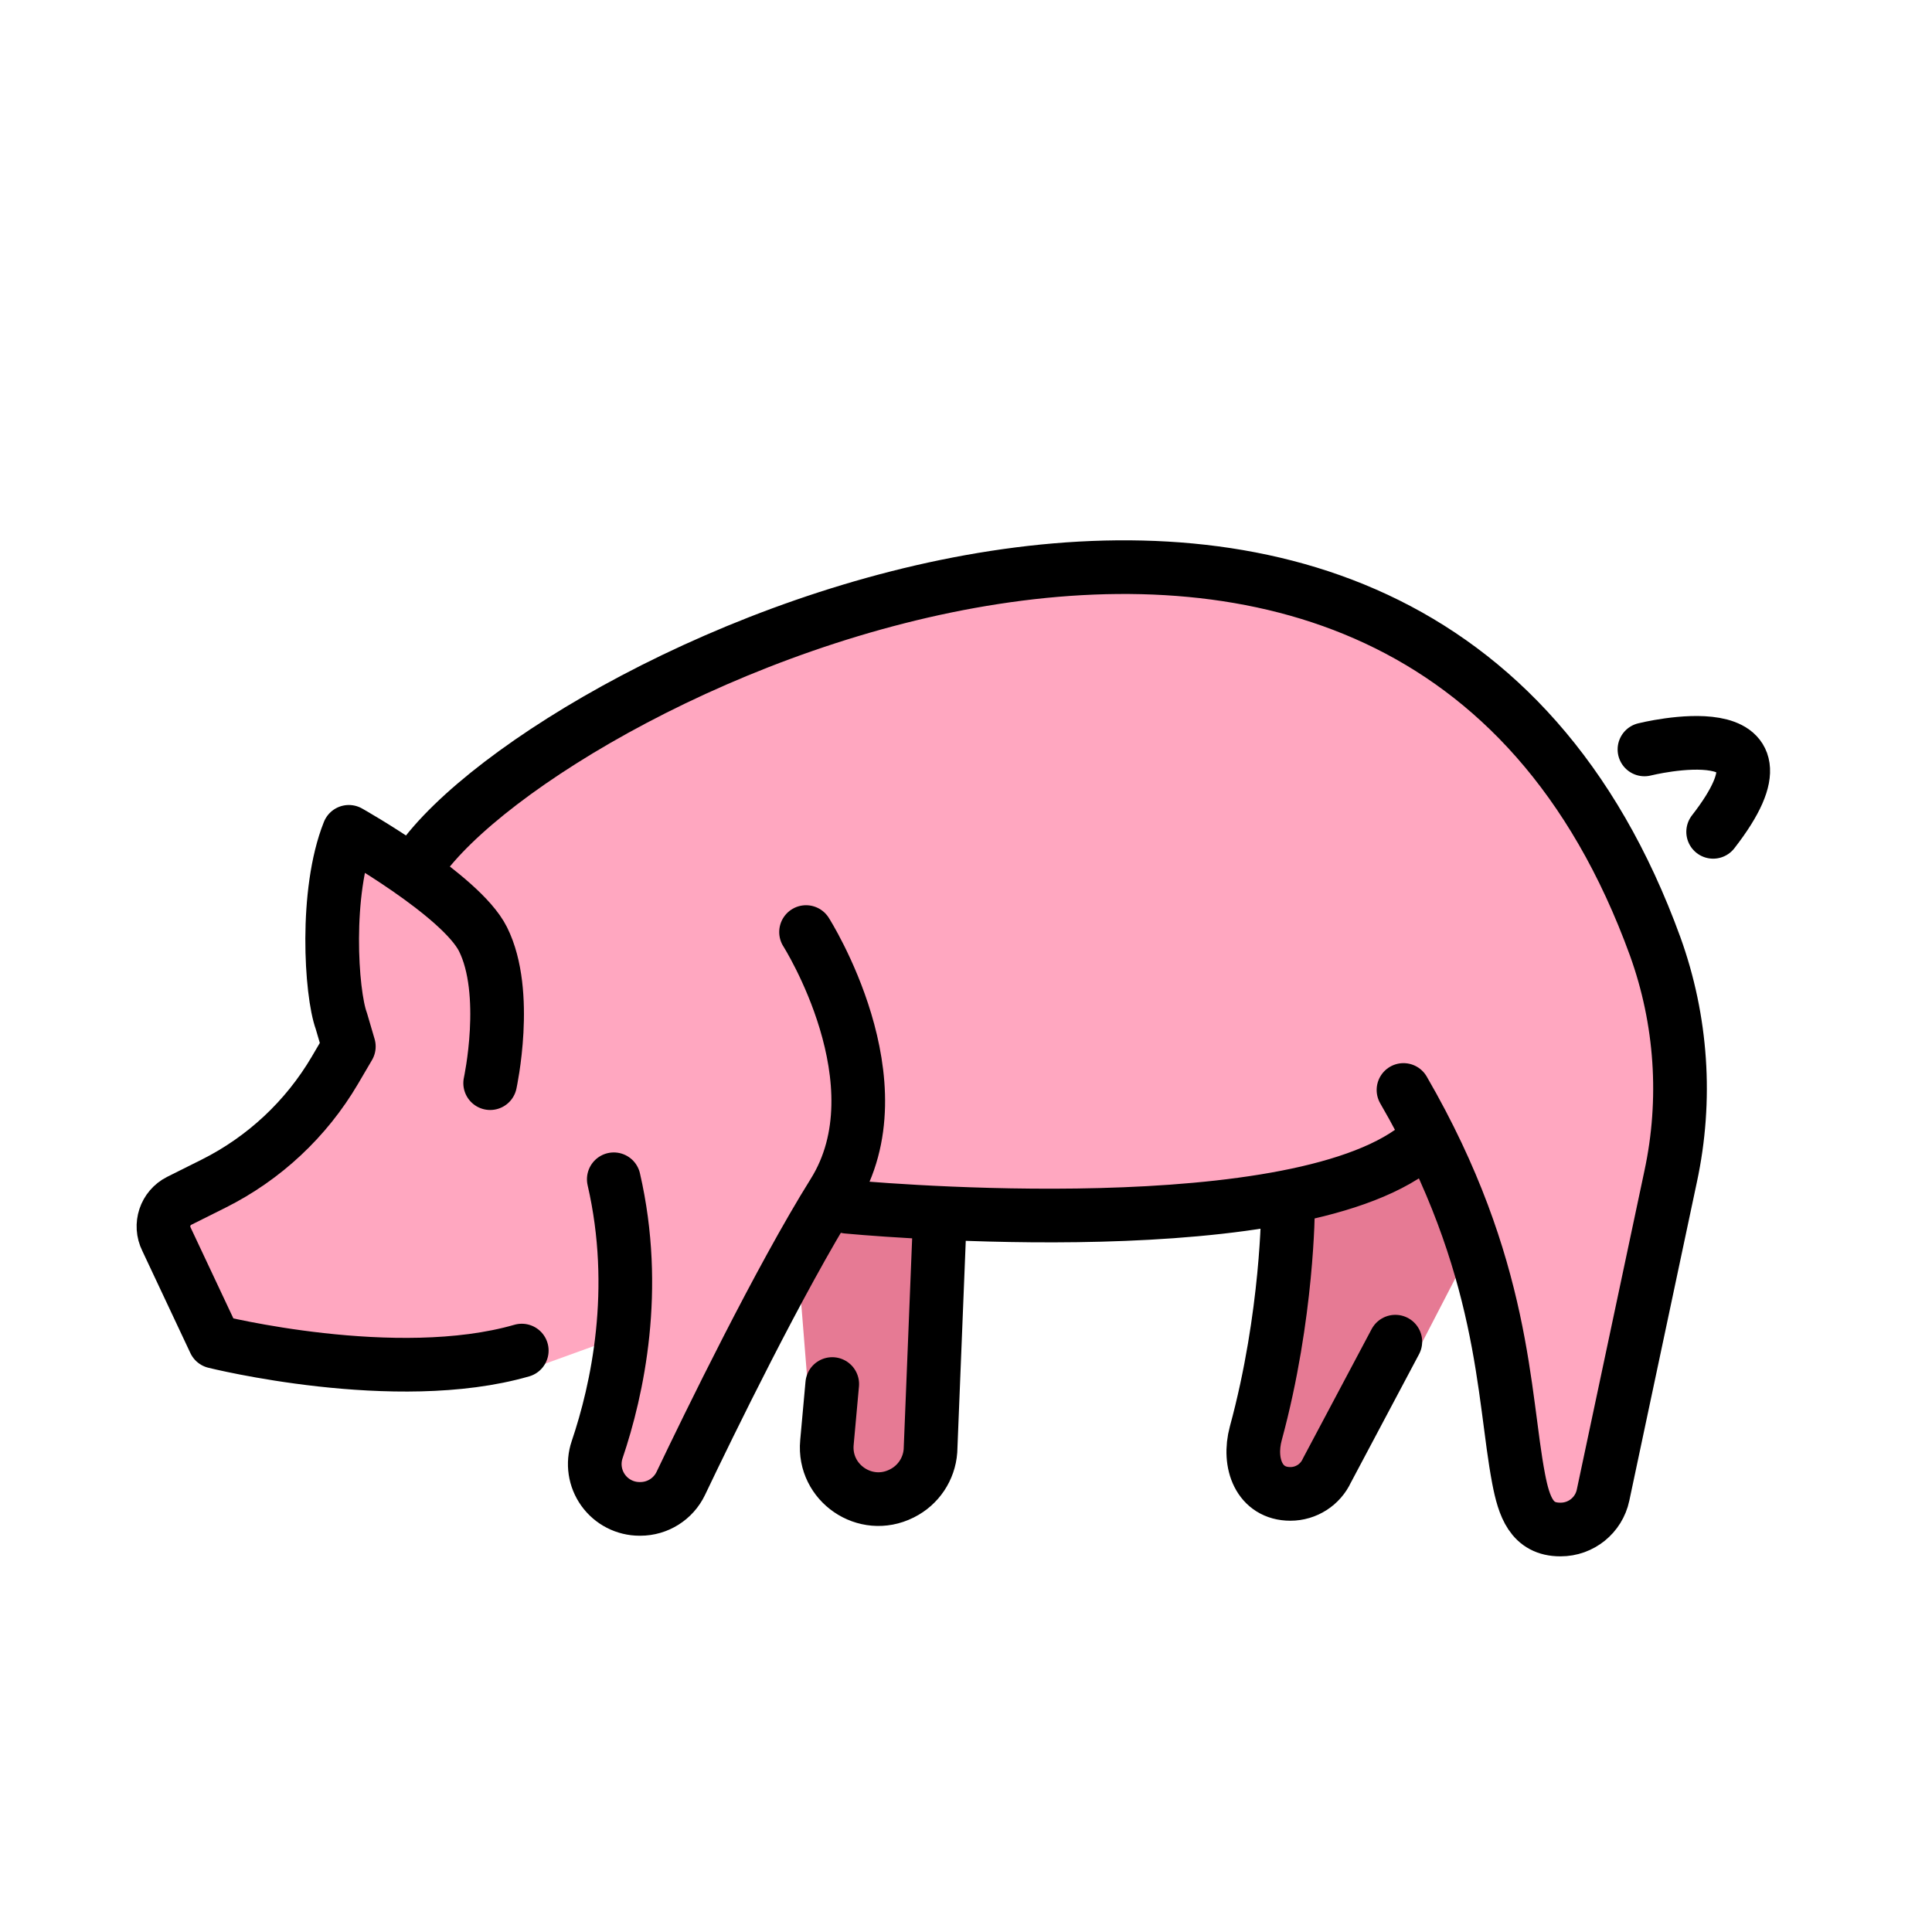
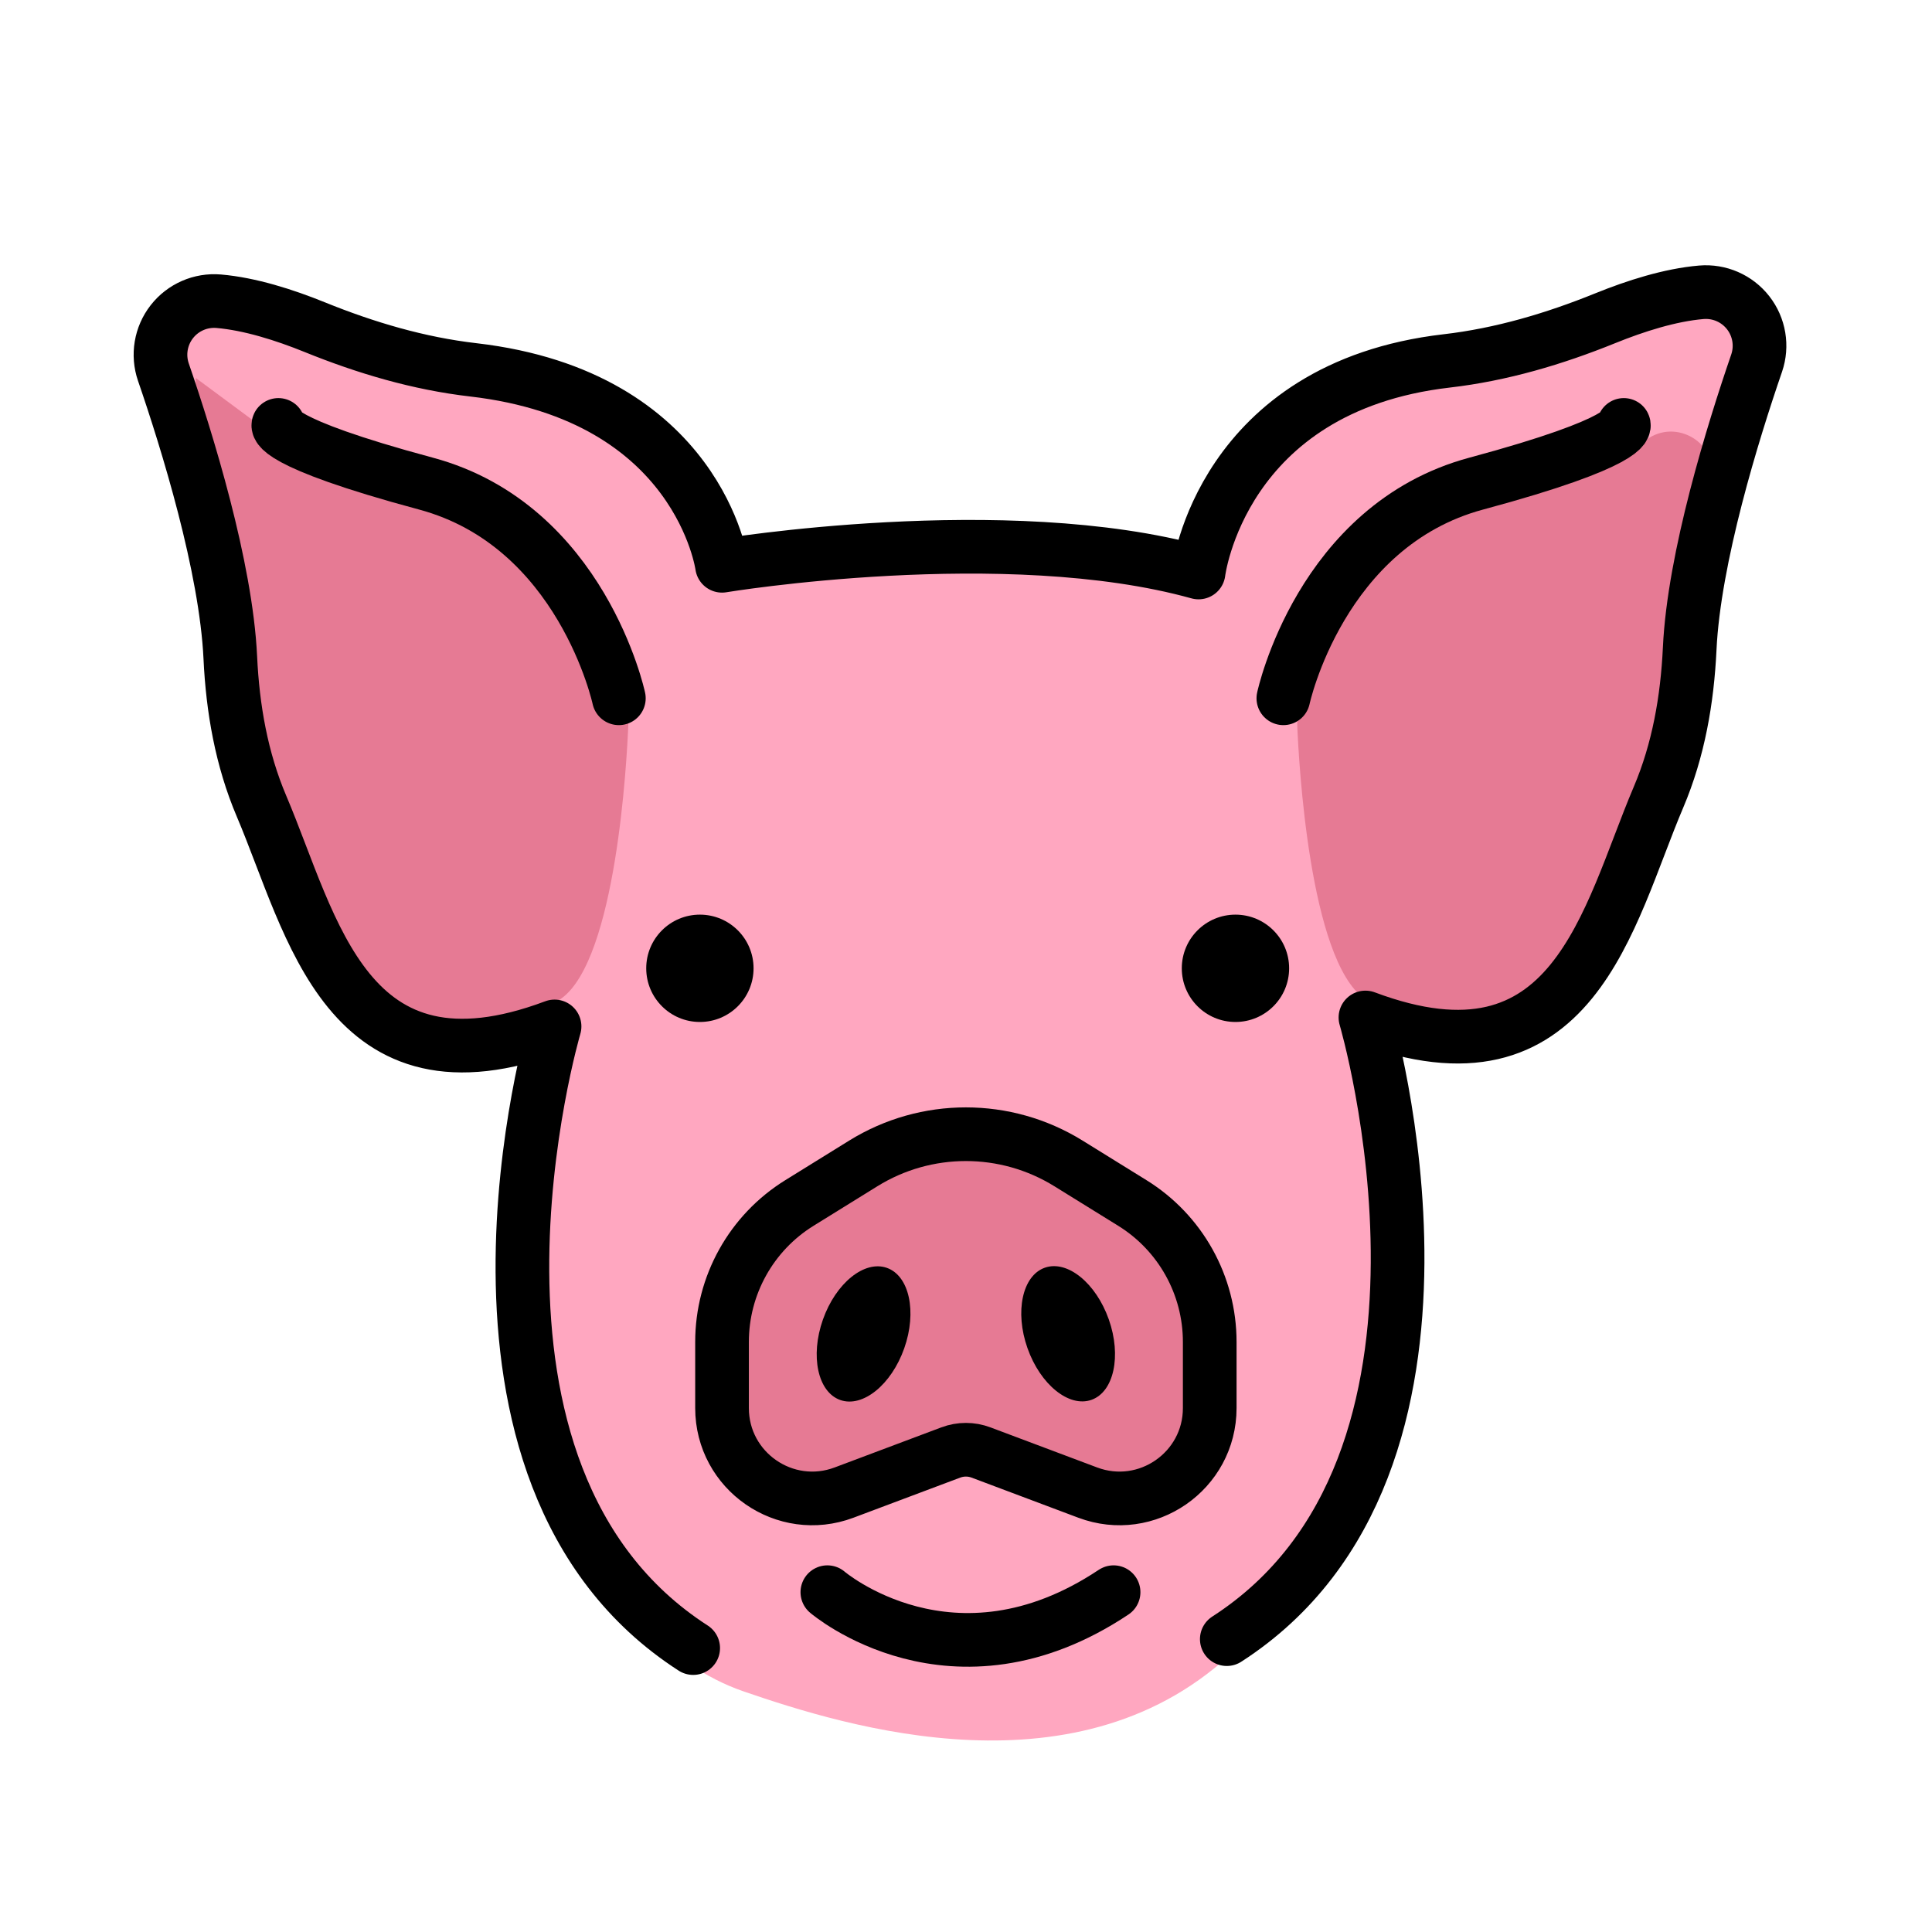
<svg xmlns="http://www.w3.org/2000/svg" viewBox="0 0 72 72" role="img" aria-label="pig / 猪">
-   <path fill="#ffa7c0" d="m17.124 30.476l-2.276 1.673l-2.08-1.673S10.746 36.5 13 39l-2.707 3.532l-4.202 2.064v2.07L8 50l6.088.934h5.916l3.115-1.127l-.955 4.943l1.106 1.38l2.639-1.967l5.665-9.567l7.097.701l10-1.185l4.849-1.187l1.75 4.662l1.457 8.086L58.147 57l1.389-.768l3.589-16.482s-1.253-9.254-6.62-13.001c-6.593-5.618-14.539-7.225-24.04-4.222q-8.585 2.971-15.34 7.948" />
-   <path fill="#e67a94" d="m48.008 44.596l-.504 5.581l-.797 4.349l1.382 1.147l4.855-5.538L55.084 46l-1.871-3.625zM35 44.935V52.5l-.912 3.368l-3.28-.493l-.72-3.937l-.375-4.688l1.095-1.815z" />
-   <g fill="none" stroke="#000" stroke-linecap="round" stroke-linejoin="round" stroke-miterlimit="10" stroke-width="2">
-     <path d="M18.267 40.366S19 37 18 35c-.825-1.65-5-4-5-4c-.9 2.25-.662 6.007-.28 7.046L13 39l-.522.89a10.9 10.9 0 0 1-4.516 4.22l-1.281.64c-.527.264-.74.905-.477 1.432L8 50s6.75 1.688 11.445.332M15.633 32.13c4.98-7.1 36.828-22.24 46.05 3.138a15.6 15.6 0 0 1 .578 8.573l-2.52 11.88A1.614 1.614 0 0 1 58.16 57h-.013c-1.066 0-1.352-.849-1.553-1.895C56 52 56.128 47.22 52.304 40.62" />
-     <path d="M30.039 34.735s3.583 5.63 1.024 9.725c-2.01 3.216-4.651 8.64-5.692 10.822c-.278.581-.865.95-1.509.95h-.025a1.67 1.67 0 0 1-1.583-2.207c.758-2.242 1.568-5.964.62-10.077m8.7 1.024s15.867 1.536 20.986-2.047M48 45s0 4-1.2 8.417c-.303 1.118.13 2.256 1.289 2.256h0c.584 0 1.116-.34 1.36-.87L52 50m-20.985 1.579l-.198 2.184c-.137 1.504 1.43 2.574 2.781 1.898l.018-.009a1.93 1.93 0 0 0 1.06-1.586L35 46m26.284-18.071s6.142-1.535 2.56 3.071" />
-   </g>
+   <path fill="#ffa7c0" d="M28.203 21.327a1.55 1.55 0 0 1-1.647-.954c-.764-1.867-3.114-5.462-10.093-6.912c-9.625-2-8.556-1.59-8.556-1.59l-.498.409a1.56 1.56 0 0 0-.525 1.574l1.953 8.036q.018.07.028.142l.91 6.206q.027.189.1.365l2.367 5.773q.04.097.093.19c.27.46 1.508 2.533 2.233 2.975c1.062.647 2.88.622 4.295.47c1.02-.11 1.873.76 1.725 1.774l-.823 5.648a13.8 13.8 0 0 0 .012 4.058s.646 4.136.753 4.59c.256 1.091.716 2.123 1.308 3.075c.68 1.097 1.64 2.603 2.185 3.28a8.13 8.13 0 0 0 3.693 2.599c3.792 1.304 12.581 4.065 18.381-1.616c8.046-7.882 5.96-15.82 5.96-15.82l-.886-5.81a1.56 1.56 0 0 1 1.605-1.795l1.898.076c.265.01.528-.047.765-.167l1.831-.925a1.56 1.56 0 0 0 .7-.709l2.826-5.798q.059-.122.096-.251l1.336-4.624q.023-.08.038-.163l.697-3.972l1.49-6.689l.244-1.281a1.56 1.56 0 0 0-1.306-1.835l-.707-.104a1.56 1.56 0 0 0-.74.07l-5.422 1.89a2 2 0 0 1-.146.043l-6.275 1.52a1.56 1.56 0 0 0-.698.375l-2.574 2.404a1.6 1.6 0 0 0-.334.451l-1.265 2.564a1.56 1.56 0 0 1-1.578.86c-2.796-.322-10.364-1.07-15.449-.402" />
+   <path fill="#e67a94" d="M35.324 42.51L28.6 45.662a1.56 1.56 0 0 0-.835.974l-1.18 4.03a1.56 1.56 0 0 0-.01.841l.695 2.608c.122.456.443.832.874 1.024l1.031.458a1.56 1.56 0 0 0 1.1.063l4.97-1.553a1.56 1.56 0 0 1 .934 0l3.567 1.122c.225.07.463.089.695.055l2.822-.415a1.56 1.56 0 0 0 1.3-1.22l.567-2.673a1.56 1.56 0 0 0-.032-.772l-1.177-3.925a1.56 1.56 0 0 0-.872-.982l-6.44-2.805a1.56 1.56 0 0 0-1.285.018m26.021-26.115a1.6 1.6 0 0 1-.57.264l-6.187 1.463a1.56 1.56 0 0 0-.666.342l-4.202 3.663a1.56 1.56 0 0 0-.495.828l-.842 3.68a1.5 1.5 0 0 0-.038.405c.055 1.325.447 8.693 2.493 10.17c1.784 1.29 5.079.239 6.366-.251c.338-.129.621-.367.803-.68l3.659-6.323q.14-.243.187-.52l1.96-11.526c.235-1.386-1.338-2.352-2.468-1.515M7.296 14.086l3.117 2.309c.17.126.364.216.57.264l6.187 1.463c.247.058.476.176.667.342l4.201 3.663c.25.217.423.507.496.828l.841 3.68c.031.135.044.267.039.405c-.055 1.325-.447 8.693-2.493 10.17c-1.724 1.245-3.694 1.17-4.522 1.066a1.5 1.5 0 0 1-.692-.273l-2.345-1.658a1.56 1.56 0 0 1-.54-.674l-2.943-7.06a1.6 1.6 0 0 1-.105-.383l-.743-5.274a2 2 0 0 0-.027-.14l-1.707-7.245a1.6 1.6 0 0 1-.04-.417z" />
+   <path fill="none" stroke="#000" stroke-linecap="round" stroke-linejoin="round" stroke-width="2" d="m40.535 55.624l-3.976-1.494a1.6 1.6 0 0 0-1.126 0l-3.977 1.494c-2.2.827-4.548-.8-4.548-3.15v-2.463a6.09 6.09 0 0 1 2.885-5.18l2.381-1.475a7.26 7.26 0 0 1 7.643 0l2.38 1.474a6.09 6.09 0 0 1 2.886 5.181v2.463c0 2.35-2.348 3.977-4.548 3.15" />
+   <ellipse cx="32.183" cy="49.712" rx="2.611" ry="1.607" transform="rotate(-70.567 32.183 49.712)" />
+   <ellipse cx="39.806" cy="49.706" rx="1.607" ry="2.611" transform="rotate(-19.433 39.806 49.705)" />
+   <circle cx="26.083" cy="36.086" r="2" />
+   <circle cx="46.042" cy="36.086" r="2" />
+   <path fill="none" stroke="#000" stroke-linecap="round" stroke-linejoin="round" stroke-width="2" d="M25.833 61.419c-10.083-6.5-5.166-23.167-5.166-23.167c-7.777 2.916-9.022-3.74-10.92-8.206c-.746-1.753-1.075-3.637-1.164-5.539c-.16-3.397-1.613-8.076-2.494-10.639a2 2 0 0 1 2.062-2.642c1.165.1 2.453.51 3.58.967c1.898.77 3.873 1.355 5.908 1.59c8.418.975 9.269 7.302 9.269 7.302s10.57-1.75 17.759.25c0 0 .828-6.91 9.247-7.885c2.035-.235 4.01-.821 5.908-1.59c1.127-.457 2.415-.868 3.58-.967a2 2 0 0 1 2.062 2.642c-.881 2.563-2.334 7.242-2.494 10.639c-.09 1.902-.418 3.786-1.164 5.539c-1.898 4.465-3.144 11.122-10.92 8.206c0 0 4.917 16.667-5.167 23.167" />
+   <path fill="none" stroke="#000" stroke-linecap="round" stroke-linejoin="round" stroke-width="2" d="M30.833 59.336s4.667 4 10.667 0M23.063 26.023s-1.375-6.437-7.188-8s-5.5-2.187-5.5-2.187m37.452 10.187s1.375-6.437 7.187-8s5.5-2.187 5.5-2.187" />
</svg>
